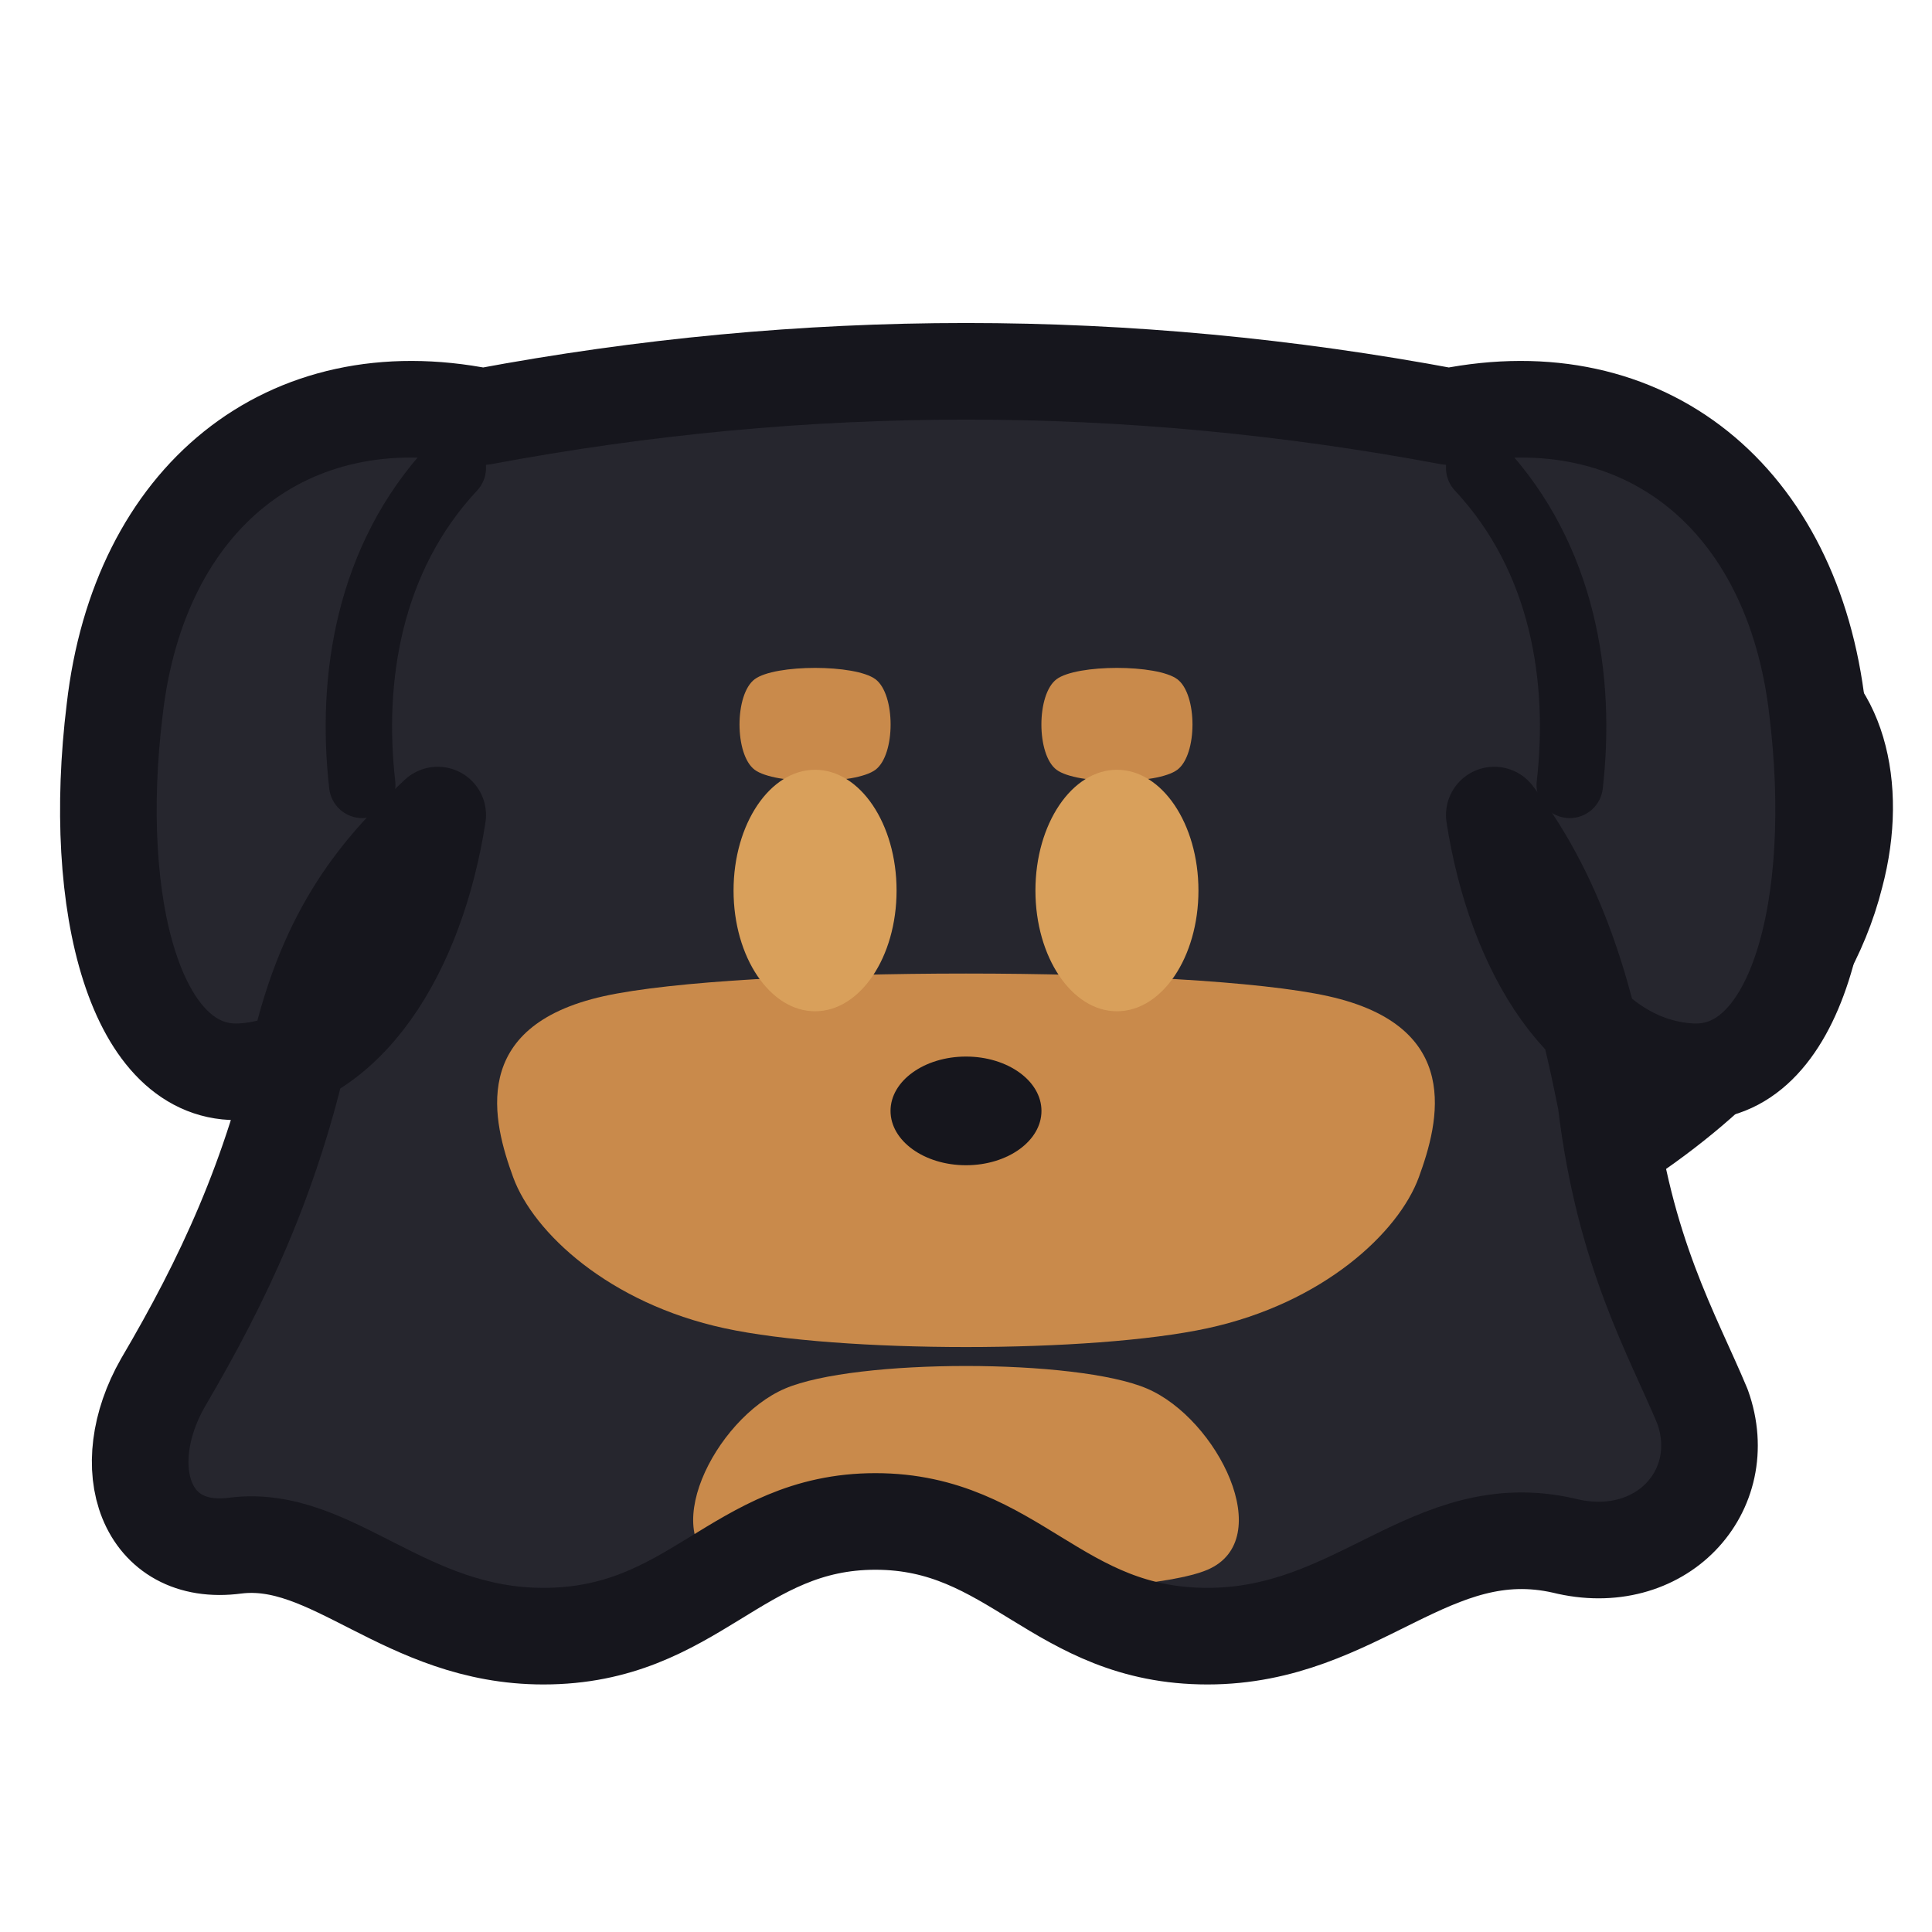
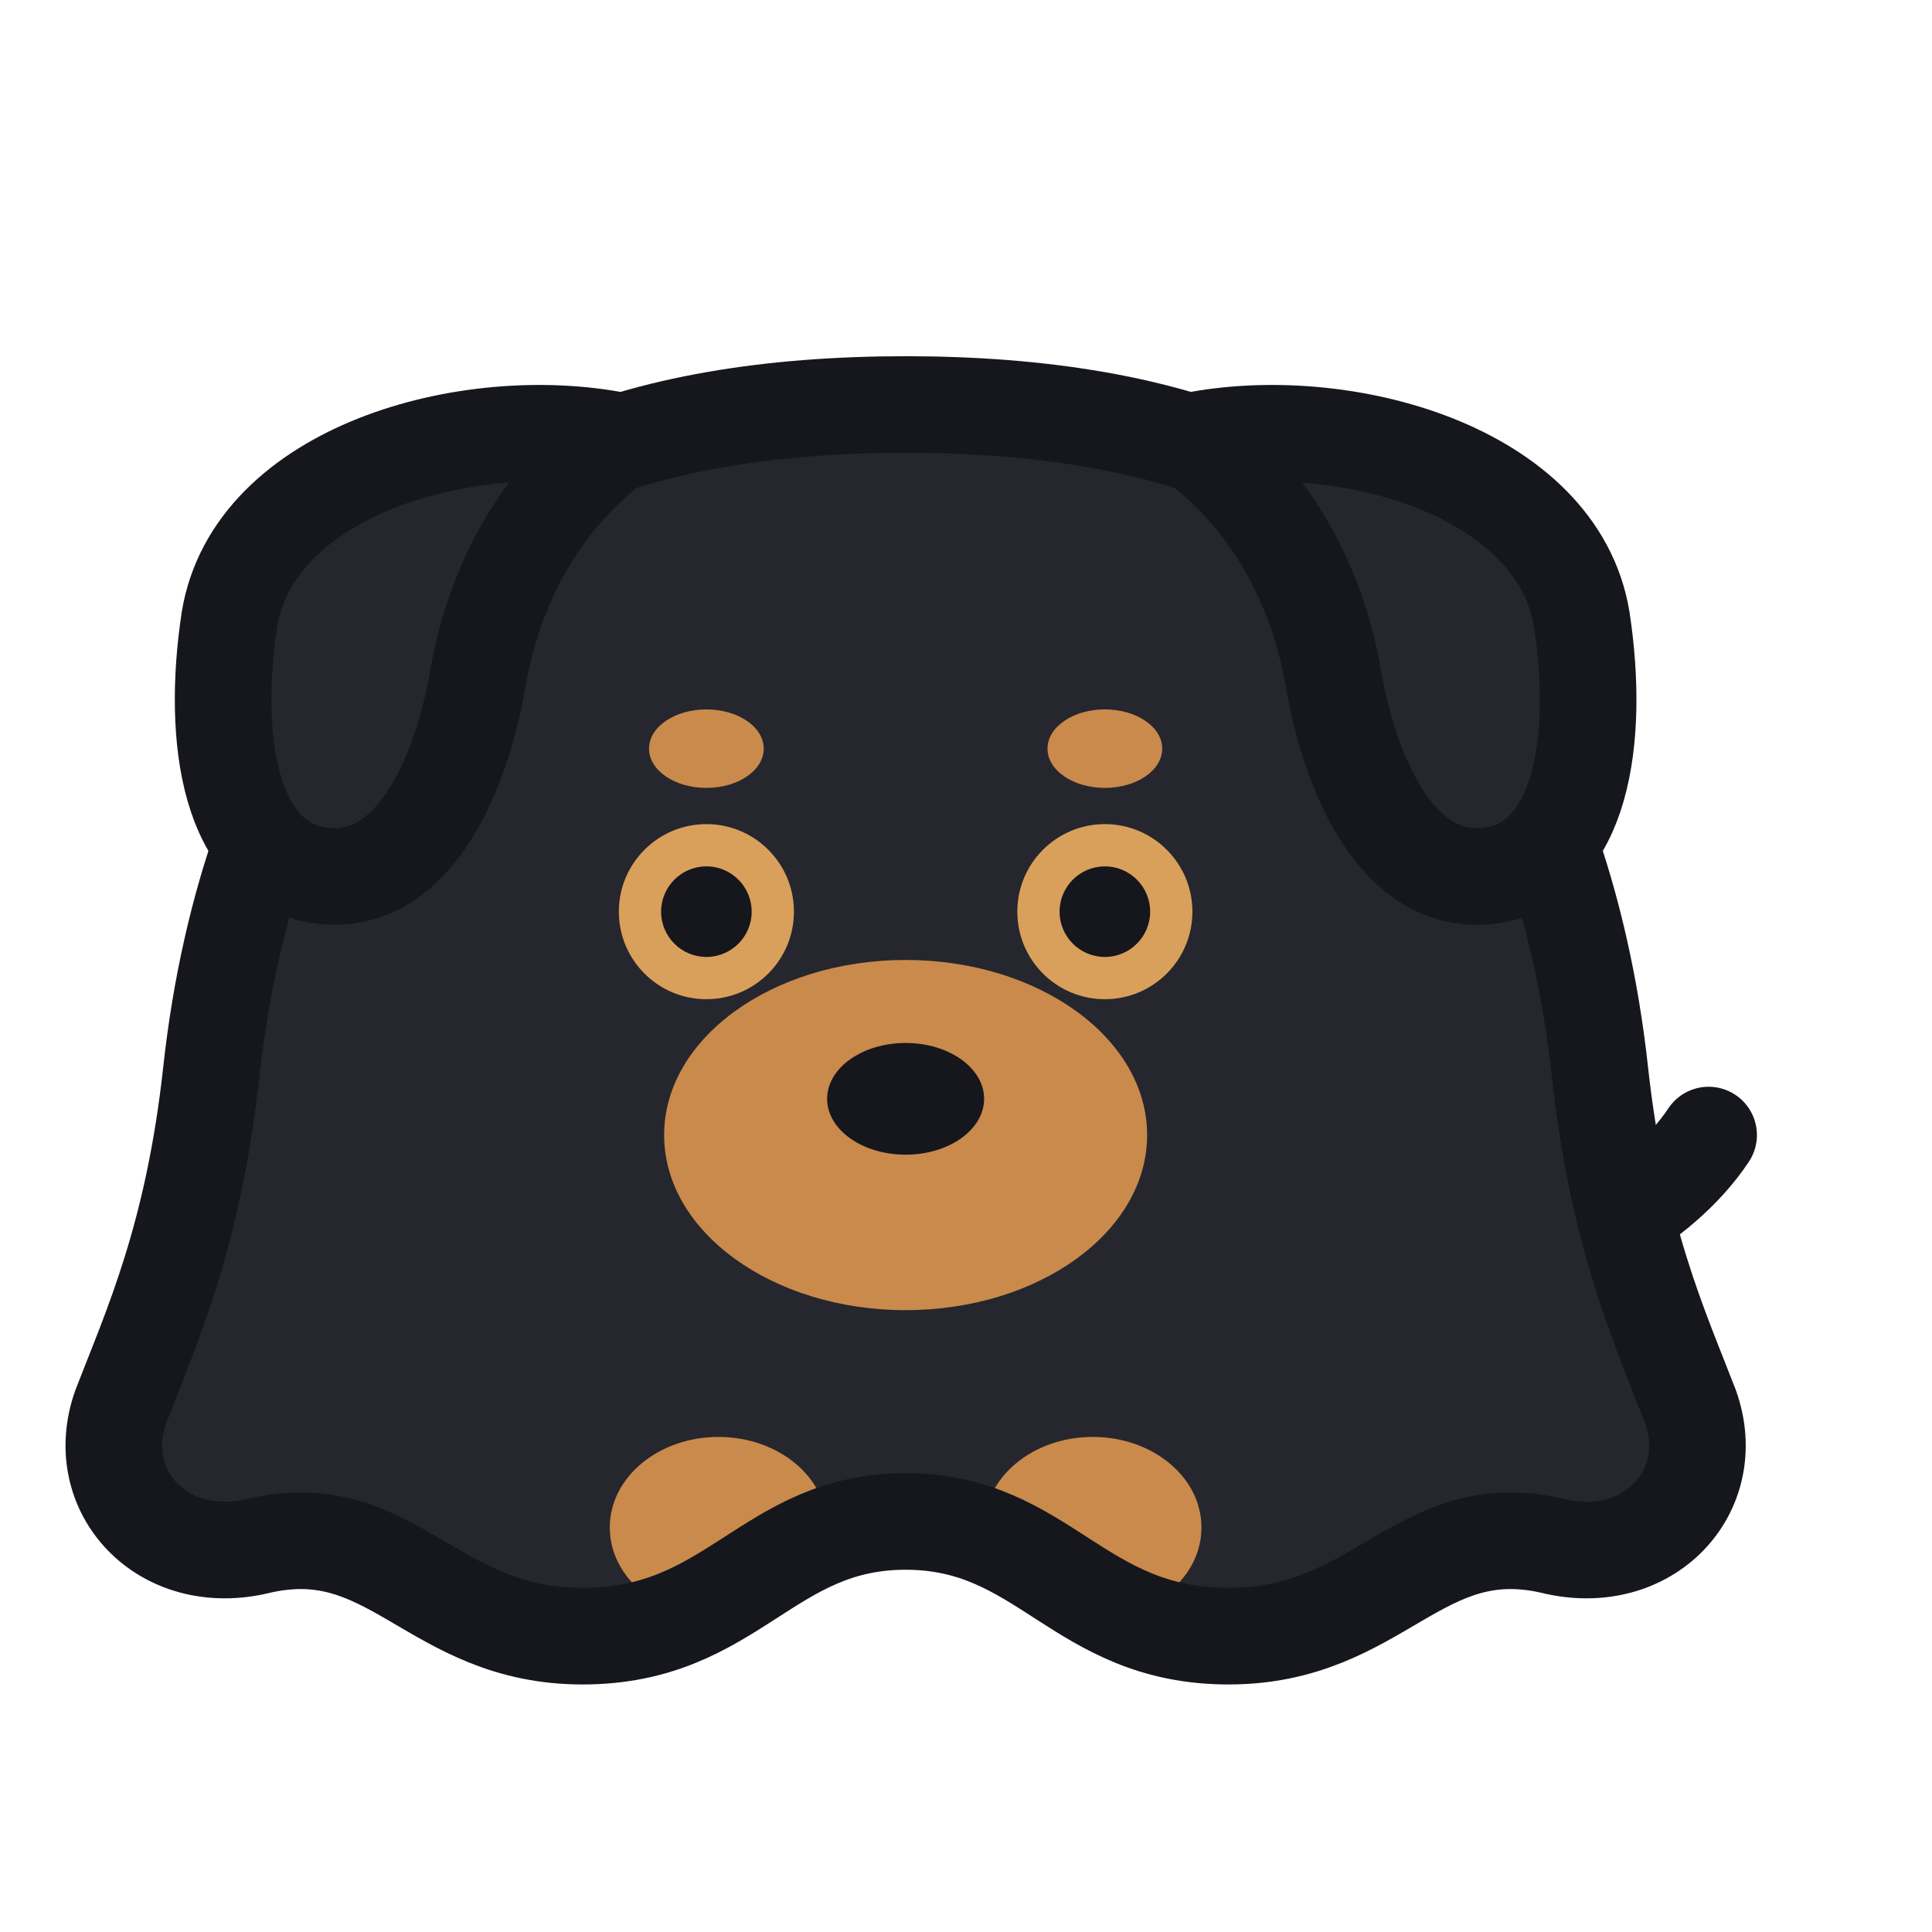
<svg xmlns="http://www.w3.org/2000/svg" width="256" height="256" viewBox="0 0 64 64">
  <defs>
    <clipPath id="body">
-       <path d="M14.5 27C13.8 31.5 11.5 35.3 8 35.5C4.5 35.7 3 30 3.8 23.5C4.6 16.5 9.5 12.5 16 13.8Q32 10.8 48 13.8C54.5 12.5 59.4 16.5 60.2 23.5C61 30 59.5 35.7 56 35.5C52.5 35.3 50.2 31.5 49.5 27C51.8 30 52.6 33.5 53.2 36.5C53.8 41.5 55.4 44.2 56.4 46.6C57.4 49.4 55 52 51.8 51.2C47.4 50.2 45 54.2 40 54.2C35 54.2 33.6 50.4 29 50.4C24.4 50.4 23 54.2 18 54.2C13.4 54.2 11 50.8 7.8 51.2C4.8 51.6 3.8 48.6 5.4 45.8C7.4 42.4 9 39 10 34.5C11 30.5 12.8 28.6 14.5 27Z" />
+       <path d="M30 13.4C39 13.4 45.8 16 48 22C50.6 24.8 52.4 30 53 35.5C53.6 41 55 44 56 46.6C57 49.4 54.6 52 51.4 51.2C47 50.2 45.7 54.2 40.7 54.2C35.7 54.2 34.6 50.4 30 50.4C25.4 50.4 24.3 54.2 19.3 54.2C14.3 54.2 13 50.2 8.6 51.2C5.4 52 3 49.4 4 46.6C5 44 6.4 41 7 35.5C7.6 30 9.4 24.8 12 22C14.2 16 21 13.4 30 13.4Z" />
    </clipPath>
  </defs>
-   <path fill="none" stroke="#16161D" stroke-width="3.2" stroke-linecap="round" stroke-linejoin="round" d="M53.4 38C56.5 36 59.8 33 60.8 29C61.6 26 60.8 23.2 58.8 22.4" />
-   <path fill="#26262E" d="M14.5 27C13.8 31.5 11.5 35.3 8 35.5C4.5 35.7 3 30 3.8 23.5C4.6 16.5 9.5 12.5 16 13.8Q32 10.8 48 13.8C54.5 12.5 59.4 16.5 60.2 23.5C61 30 59.5 35.7 56 35.5C52.5 35.3 50.2 31.5 49.5 27C51.8 30 52.6 33.5 53.2 36.5C53.8 41.5 55.4 44.2 56.4 46.6C57.4 49.4 55 52 51.8 51.2C47.4 50.2 45 54.2 40 54.2C35 54.2 33.6 50.4 29 50.4C24.4 50.4 23 54.2 18 54.2C13.4 54.2 11 50.8 7.8 51.2C4.8 51.6 3.8 48.6 5.4 45.8C7.4 42.4 9 39 10 34.5C11 30.5 12.8 28.6 14.5 27Z" />
-   <path fill="#C98A4B" clip-path="url(#body)" d="M20 33C24.5 32 39.5 32 44 33C48.5 34 47.67 37.17 47 39C46.33 40.83 43.83 43.17 40 44C36.17 44.83 27.83 44.83 24 44C20.17 43.17 17.67 40.83 17 39C16.33 37.17 15.5 34 20 33Z" />
-   <path fill="#C98A4B" clip-path="url(#body)" d="M25 22.5C25.67 22 28.33 22 29 22.5C29.67 23 29.67 25 29 25.5C28.33 26 25.67 26 25 25.5C24.33 25 24.33 23 25 22.5Z" />
-   <path fill="#C98A4B" clip-path="url(#body)" d="M35 22.5C35.67 22 38.33 22 39 22.5C39.67 23 39.67 25 39 25.5C38.33 26 35.67 26 35 25.5C34.33 25 34.33 23 35 22.5Z" />
-   <path fill="#C98A4B" clip-path="url(#body)" d="M26 46C28.33 45 35.67 45 38 46C40.33 47 42.33 51 40 52C37.67 53 26.33 53 24 52C21.67 51 23.67 47 26 46Z" />
-   <path fill="none" stroke="#16161D" stroke-width="3.2" stroke-linecap="round" stroke-linejoin="round" d="M14.5 27C13.8 31.5 11.5 35.3 8 35.5C4.5 35.7 3 30 3.8 23.5C4.6 16.5 9.5 12.5 16 13.8Q32 10.8 48 13.8C54.5 12.5 59.4 16.5 60.2 23.5C61 30 59.5 35.7 56 35.5C52.5 35.3 50.2 31.5 49.5 27C51.8 30 52.6 33.5 53.2 36.5C53.8 41.5 55.4 44.2 56.4 46.6C57.4 49.4 55 52 51.8 51.2C47.4 50.2 45 54.2 40 54.2C35 54.2 33.6 50.4 29 50.4C24.4 50.4 23 54.2 18 54.2C13.4 54.2 11 50.8 7.8 51.2C4.8 51.6 3.8 48.6 5.4 45.8C7.4 42.4 9 39 10 34.5C11 30.5 12.8 28.6 14.5 27Z" />
-   <path fill="none" stroke="#16161D" stroke-width="2.2" stroke-linecap="round" stroke-linejoin="round" d="M15 15.5C12.2 18.5 11.6 22.5 12 26M49 15.5C51.8 18.5 52.4 22.5 52 26" />
-   <ellipse fill="#16161D" cx="32" cy="36.8" rx="2.5" ry="1.8" />
-   <ellipse fill="#D9A05B" cx="27" cy="29.5" rx="2.7" ry="4" />
-   <ellipse fill="#D9A05B" cx="37" cy="29.5" rx="2.7" ry="4" />
+   <path fill="none" stroke="#16161D" stroke-width="3.2" stroke-linecap="round" stroke-linejoin="round" d="M53.2 40.6C54.6 39.8 55.8 38.8 56.6 37.6" />
+   <path fill="#26262E" d="M30 13.4C39 13.4 45.8 16 48 22C50.6 24.8 52.4 30 53 35.5C53.6 41 55 44 56 46.6C57 49.4 54.6 52 51.4 51.2C47 50.2 45.7 54.2 40.7 54.2C35.7 54.2 34.6 50.4 30 50.4C25.4 50.4 24.3 54.2 19.3 54.2C14.3 54.2 13 50.2 8.6 51.2C5.4 52 3 49.4 4 46.6C5 44 6.4 41 7 35.5C7.6 30 9.4 24.8 12 22C14.2 16 21 13.4 30 13.4Z" />
+   <path fill="#C98A4B" clip-path="url(#body)" d="M38 37.6C38 40.8 34.42 43.4 30 43.4C25.58 43.4 22 40.8 22 37.6C22 34.4 25.58 31.8 30 31.8C34.42 31.8 38 34.4 38 37.6Z" />
+   <path fill="#C98A4B" clip-path="url(#body)" d="M38.5 24.8C38.5 25.52 37.65 26.1 36.6 26.1C35.55 26.1 34.7 25.52 34.7 24.8C34.7 24.08 35.55 23.5 36.6 23.5C37.65 23.5 38.5 24.08 38.5 24.8Z" />
+   <path fill="#C98A4B" clip-path="url(#body)" d="M21.5 24.8C21.5 25.52 22.35 26.1 23.4 26.1C24.45 26.1 25.3 25.52 25.3 24.8C25.3 24.08 24.45 23.5 23.4 23.5C22.35 23.5 21.5 24.08 21.5 24.8Z" />
+   <path fill="#C98A4B" clip-path="url(#body)" d="M39.8 50.6C39.8 52.26 38.19 53.6 36.2 53.6C34.21 53.6 32.6 52.26 32.6 50.6C32.6 48.94 34.21 47.6 36.2 47.6C38.19 47.6 39.8 48.94 39.8 50.6Z" />
+   <path fill="#C98A4B" clip-path="url(#body)" d="M20.2 50.6C20.2 52.26 21.81 53.6 23.8 53.6C25.79 53.6 27.4 52.26 27.4 50.6C27.4 48.94 25.79 47.6 23.8 47.6C21.81 47.6 20.2 48.94 20.2 50.6Z" />
+   <path fill="none" stroke="#16161D" stroke-width="3.2" stroke-linecap="round" stroke-linejoin="round" d="M30 13.4C39 13.4 45.8 16 48 22C50.6 24.8 52.4 30 53 35.5C53.6 41 55 44 56 46.6C57 49.4 54.6 52 51.4 51.2C47 50.2 45.7 54.2 40.7 54.2C35.7 54.2 34.6 50.4 30 50.4C25.4 50.4 24.3 54.2 19.3 54.2C14.3 54.2 13 50.2 8.6 51.2C5.4 52 3 49.4 4 46.6C5 44 6.4 41 7 35.5C7.6 30 9.4 24.8 12 22C14.2 16 21 13.4 30 13.4Z" />
+   <path fill="#26262E" stroke="#16161D" stroke-width="3.2" stroke-linecap="round" stroke-linejoin="round" d="M39.5 14.6C44.5 13.61 51.6 15.59 52.4 20.53C53 24.48 52.4 28.58 49.4 29C46.4 29.42 44.8 25.89 44.2 22.65C43.7 19.54 42.2 16.58 39.5 14.6Z" />
+   <path fill="#26262E" stroke="#16161D" stroke-width="3.2" stroke-linecap="round" stroke-linejoin="round" d="M20.5 14.6C15.5 13.61 8.4 15.59 7.6 20.53C7 24.48 7.6 28.58 10.6 29C13.6 29.42 15.2 25.89 15.8 22.65C16.3 19.54 17.8 16.58 20.5 14.6Z" />
+   <ellipse fill="#D9A05B" cx="23.4" cy="30.2" rx="2.9" ry="2.9" />
+   <ellipse fill="#16161D" cx="23.4" cy="30.2" rx="1.5" ry="1.5" />
+   <ellipse fill="#D9A05B" cx="36.6" cy="30.2" rx="2.9" ry="2.9" />
+   <ellipse fill="#16161D" cx="36.6" cy="30.2" rx="1.5" ry="1.5" />
+   <ellipse fill="#16161D" cx="30" cy="36.4" rx="2.6" ry="1.85" />
</svg>
